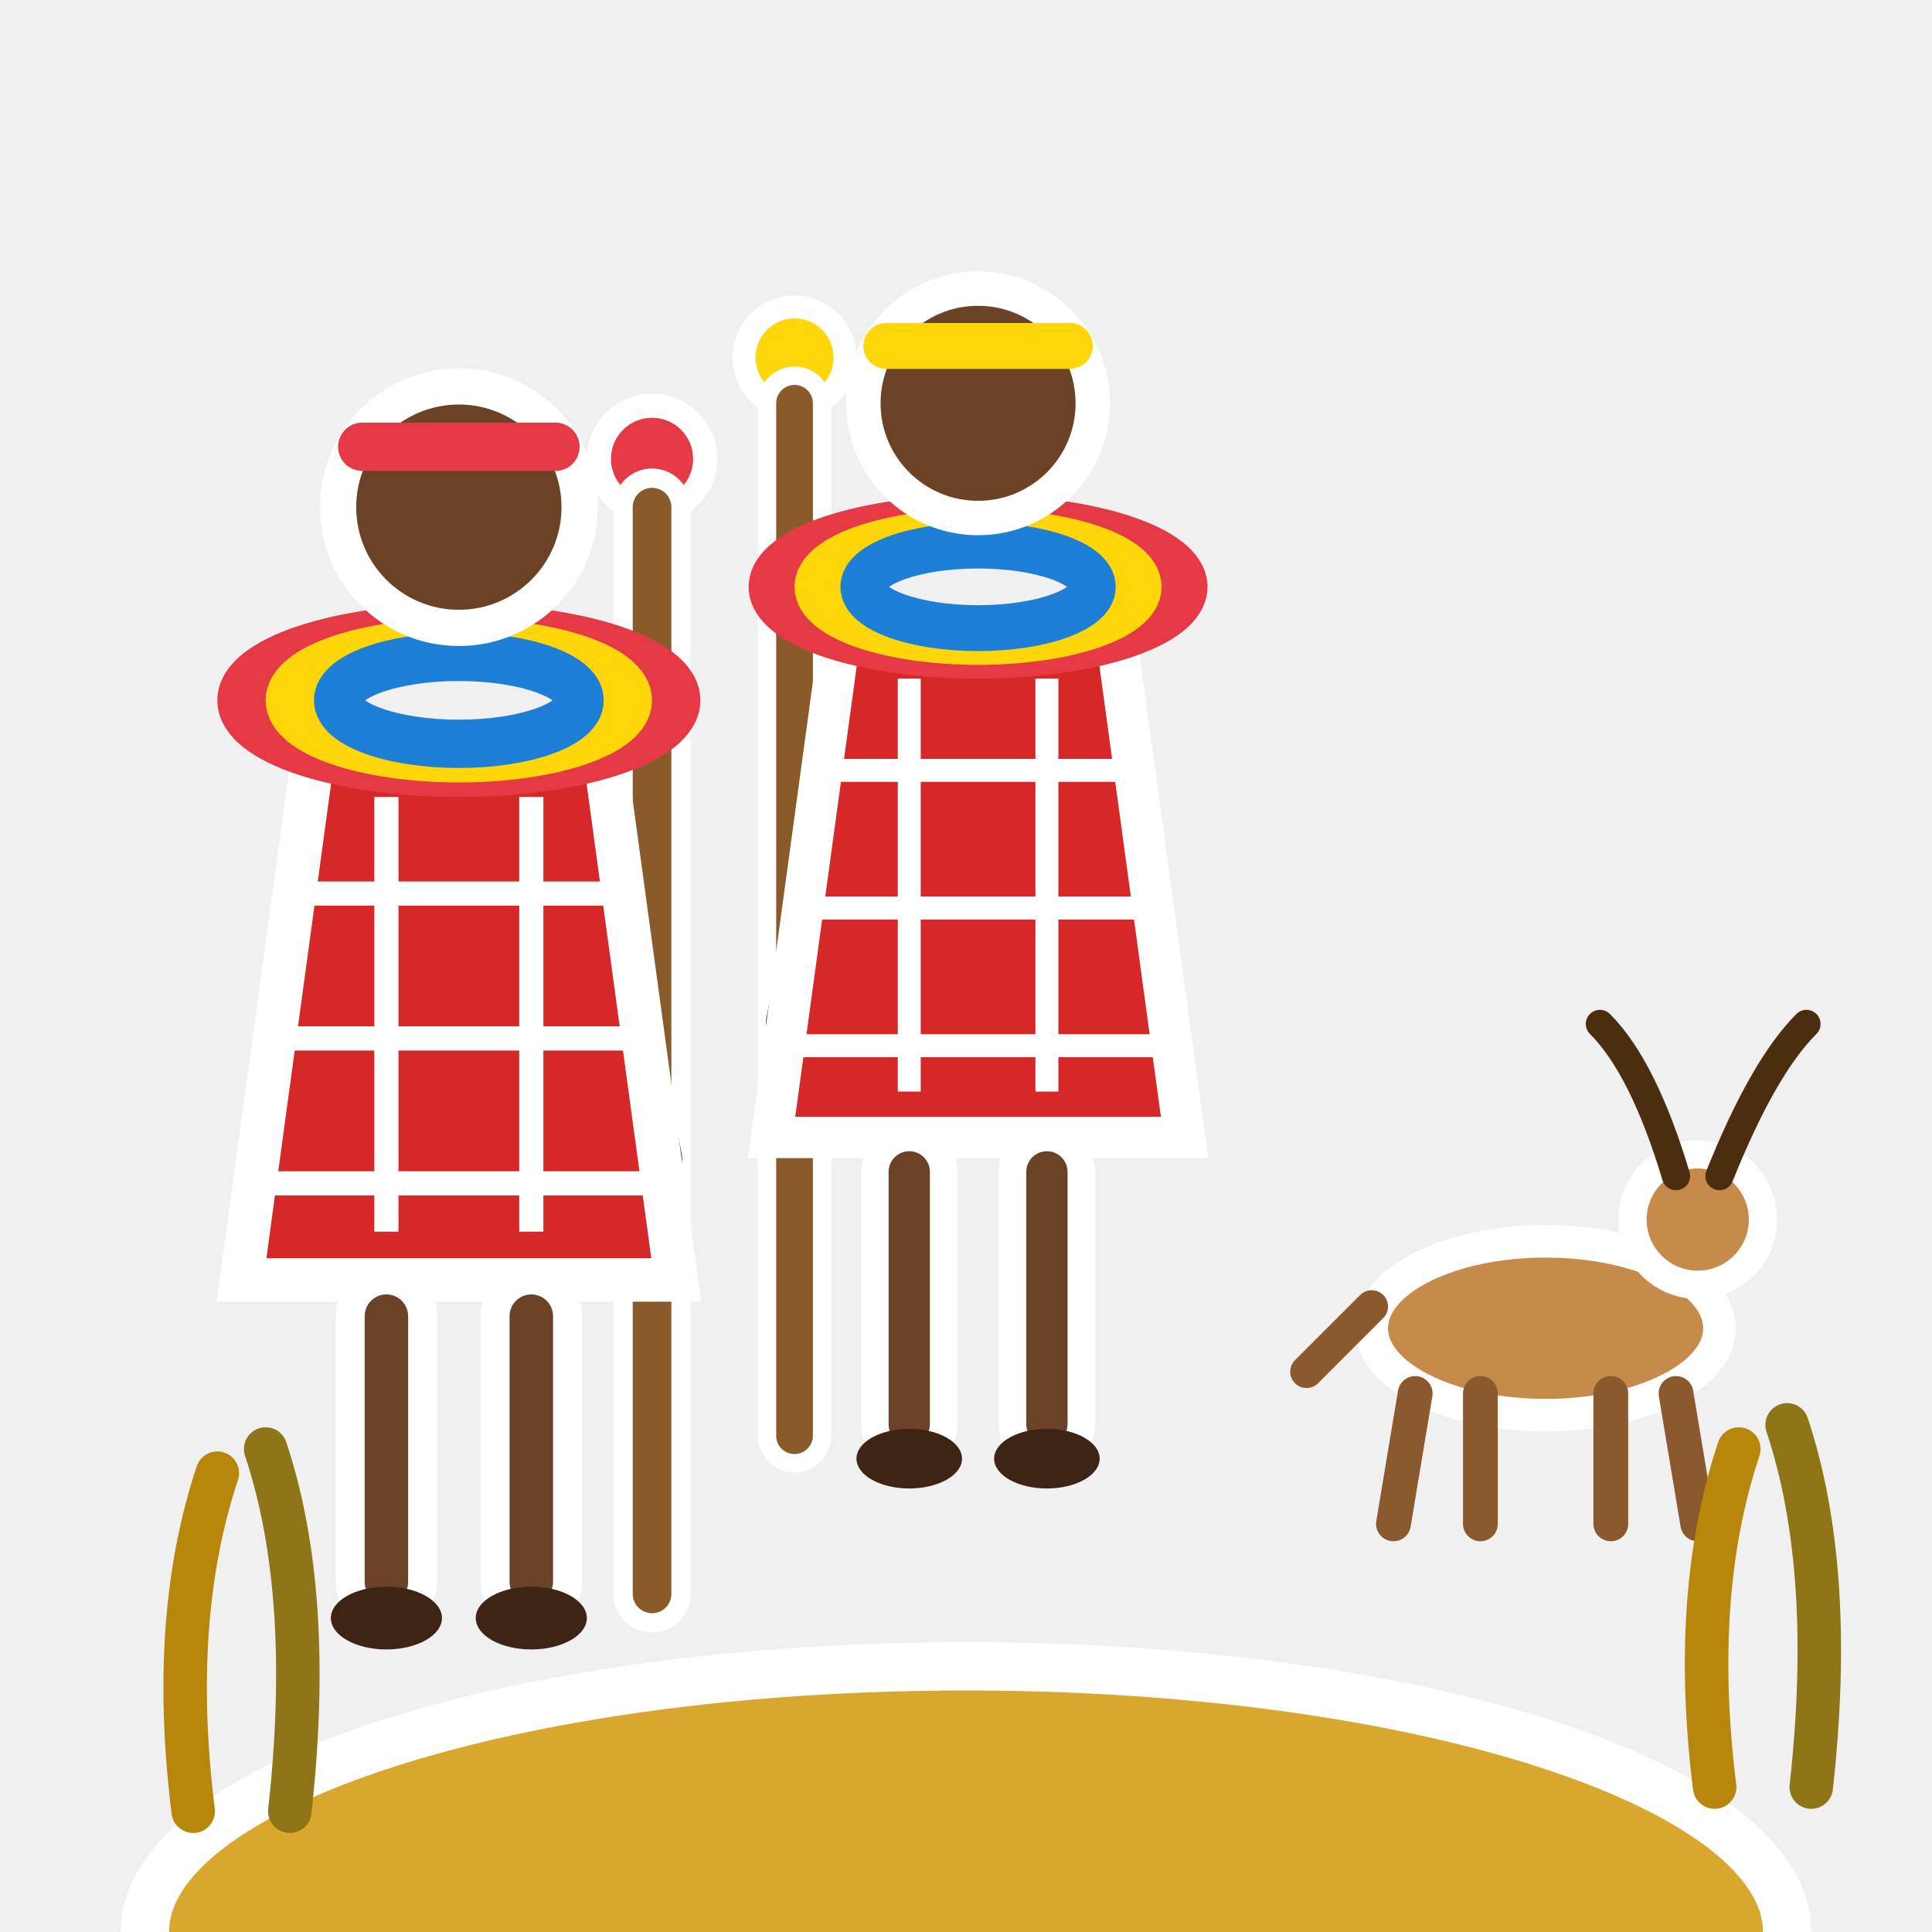
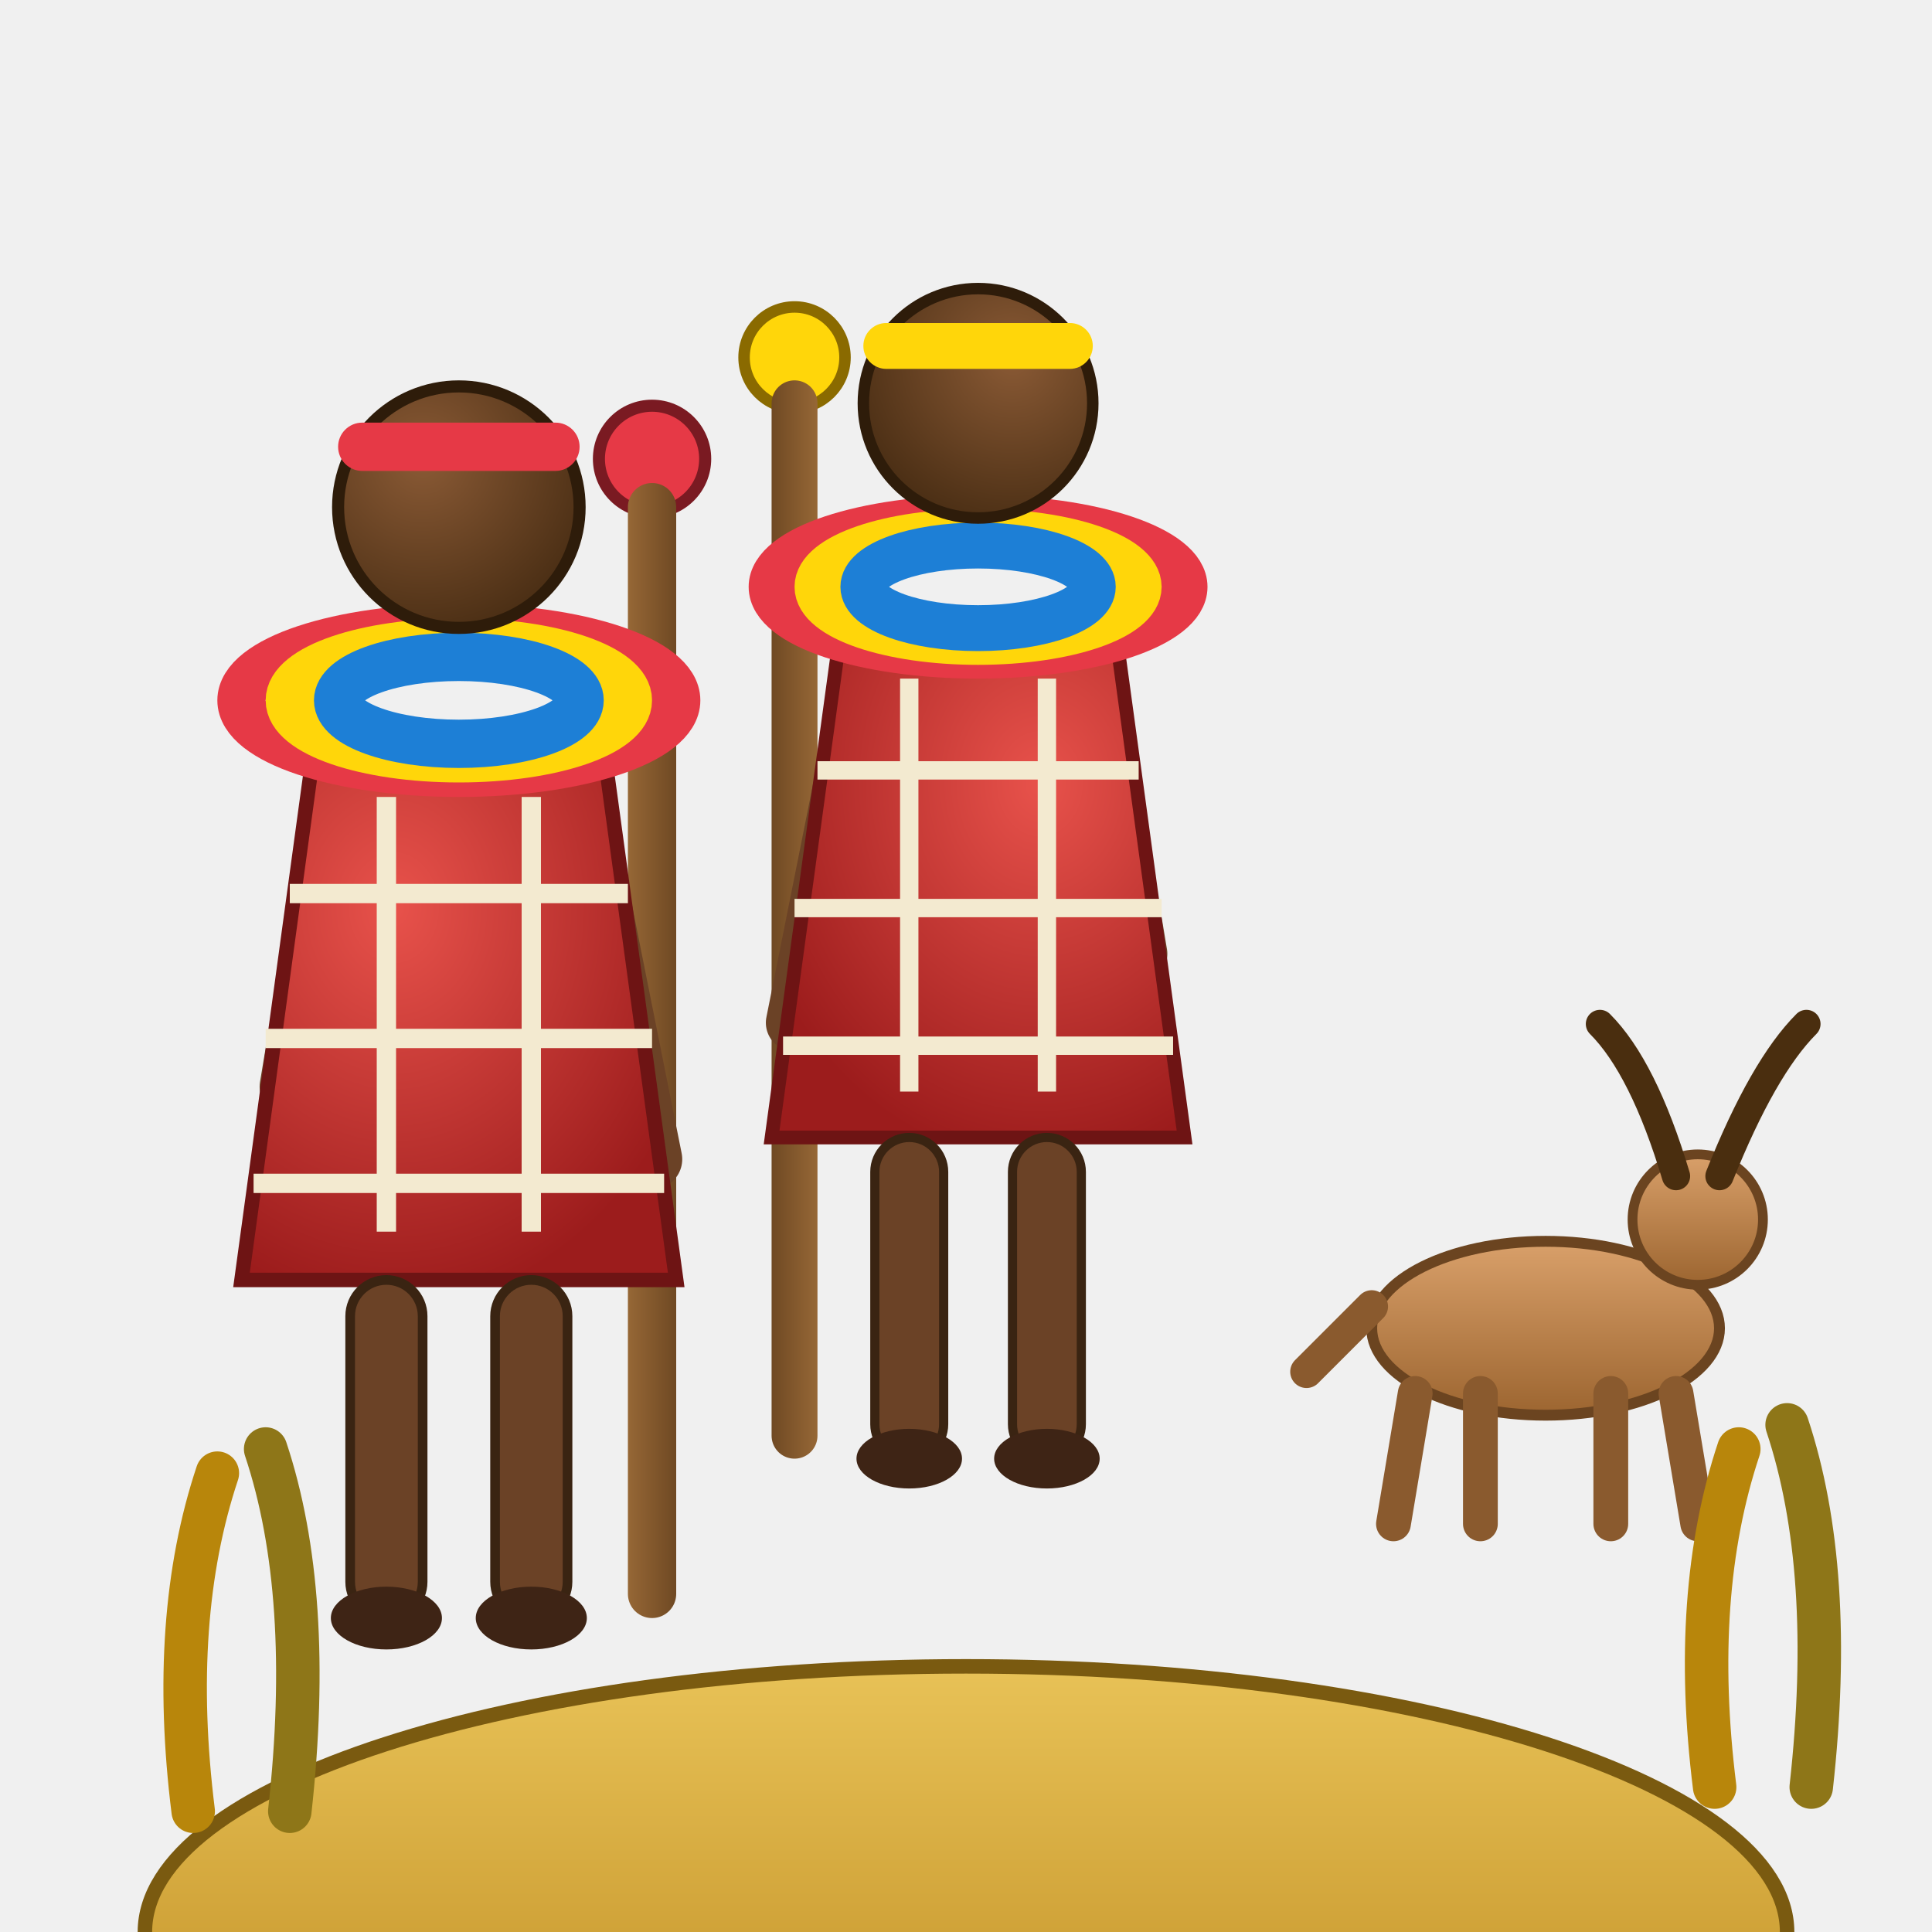
<svg xmlns="http://www.w3.org/2000/svg" viewBox="0 0 80 80">
-   <ellipse cx="40" cy="80" rx="34" ry="11" fill="#D9A62E" stroke="white" stroke-width="2" />
+   <defs>
+     <linearGradient id="groundGrad" x1="0" y1="0" x2="0" y2="1">
+       <stop offset="0%" stop-color="#e8c257" />
+       <stop offset="100%" stop-color="#b8841a" />
+     </linearGradient>
+     <linearGradient id="gazelleGrad" x1="0" y1="0" x2="0" y2="1">
+       <stop offset="0%" stop-color="#d9a06a" />
+       <stop offset="100%" stop-color="#9c6530" />
+     </linearGradient>
+     <radialGradient id="shieldGrad" cx="35%" cy="30%" r="75%">
+       <stop offset="0%" stop-color="#e8524b" />
+       <stop offset="100%" stop-color="#9c1c1c" />
+     </radialGradient>
+     <radialGradient id="helmGrad" cx="35%" cy="30%" r="75%">
+       <stop offset="0%" stop-color="#8a5a35" />
+       <stop offset="100%" stop-color="#4a2e14" />
+     </radialGradient>
+     <linearGradient id="spearGrad" x1="16" y1="0" x2="20" y2="0" gradientUnits="userSpaceOnUse">
+       <stop offset="0" stop-color="#a9763f" />
+       <stop offset="1" stop-color="#5c3a1a" />
+     </linearGradient>
+   </defs>
+   <ellipse cx="40" cy="80" rx="34" ry="11" fill="url(#groundGrad)" stroke="#7a5a10" stroke-width="0.6" />
  <g transform="translate(55,46) scale(0.9)">
-     <ellipse cx="10" cy="10" rx="8" ry="4" fill="#C68B4B" stroke="white" stroke-width="1.5" />
-     <circle cx="17" cy="5" r="3" fill="#C68B4B" stroke="white" stroke-width="1.3" />
+     <ellipse cx="10" cy="10" rx="8" ry="4" fill="url(#gazelleGrad)" stroke="#6b4420" stroke-width="0.5" />
+     <circle cx="17" cy="5" r="3" fill="url(#gazelleGrad)" stroke="#6b4420" stroke-width="0.45" />
    <path d="M16,3 Q14.5,-2 12.5,-4" fill="none" stroke="#4A2E0F" stroke-width="1.3" stroke-linecap="round" />
    <path d="M18,3 Q20,-2 22,-4" fill="none" stroke="#4A2E0F" stroke-width="1.3" stroke-linecap="round" />
    <line x1="4" y1="13" x2="3" y2="19" stroke="#8A5A2E" stroke-width="1.6" stroke-linecap="round" />
    <line x1="7" y1="13" x2="7" y2="19" stroke="#8A5A2E" stroke-width="1.6" stroke-linecap="round" />
    <line x1="13" y1="13" x2="13" y2="19" stroke="#8A5A2E" stroke-width="1.6" stroke-linecap="round" />
    <line x1="16" y1="13" x2="17" y2="19" stroke="#8A5A2E" stroke-width="1.6" stroke-linecap="round" />
    <g transform="translate(2,9)">
      <line x1="0" y1="0" x2="-3" y2="3" stroke="#8A5A2E" stroke-width="1.5" stroke-linecap="round" />
      <animateTransform attributeName="transform" type="rotate" values="-8 2 9;8 2 9;-8 2 9" dur="2s" repeatCount="indefinite" />
    </g>
  </g>
  <g transform="translate(50,11) scale(-0.95,0.95)">
    <g>
-       <circle cx="18" cy="4" r="2.2" fill="#FFD60A" stroke="white" stroke-width="1" />
-       <line x1="18" y1="6" x2="18" y2="51" stroke="white" stroke-width="3.2" stroke-linecap="round" />
-       <line x1="18" y1="6" x2="18" y2="51" stroke="#8B5A2B" stroke-width="1.6" stroke-linecap="round" />
+       <circle cx="18" cy="4" r="2.2" fill="#FFD60A" stroke="#8a6a00" stroke-width="0.5" />
+       <line x1="18" y1="6" x2="18" y2="51" stroke="url(#spearGrad)" stroke-width="2" stroke-linecap="round" />
      <animateTransform attributeName="transform" type="rotate" values="-3 18 51;3 18 51;-3 18 51" dur="4.6s" repeatCount="indefinite" />
    </g>
    <line x1="5" y1="18" x2="3" y2="30" stroke="#6B4226" stroke-width="2.5" stroke-linecap="round" />
    <line x1="15" y1="18" x2="18" y2="33" stroke="#6B4226" stroke-width="2.5" stroke-linecap="round" />
-     <path d="M4,16 L16,16 L19,38 L1,38 Z" fill="#D62828" stroke="white" stroke-width="1.8" />
-     <line x1="3" y1="22" x2="17" y2="22" stroke="white" stroke-width="1" />
-     <line x1="2" y1="28" x2="18" y2="28" stroke="white" stroke-width="1" />
-     <line x1="1.5" y1="34" x2="18.5" y2="34" stroke="white" stroke-width="1" />
-     <line x1="7" y1="18" x2="7" y2="36" stroke="white" stroke-width="1" />
-     <line x1="13" y1="18" x2="13" y2="36" stroke="white" stroke-width="1" />
-     <rect x="5.5" y="38" width="3" height="14" rx="1.5" fill="#6B4226" stroke="white" stroke-width="1.2" />
-     <rect x="11.5" y="38" width="3" height="14" rx="1.5" fill="#6B4226" stroke="white" stroke-width="1.2" />
+     <path d="M4,16 L16,16 L19,38 L1,38 Z" fill="url(#shieldGrad)" stroke="#6e1414" stroke-width="0.6" />
+     <line x1="3" y1="22" x2="17" y2="22" stroke="#f3ead0" stroke-width="0.8" />
+     <line x1="2" y1="28" x2="18" y2="28" stroke="#f3ead0" stroke-width="0.8" />
+     <line x1="1.5" y1="34" x2="18.5" y2="34" stroke="#f3ead0" stroke-width="0.8" />
+     <line x1="7" y1="18" x2="7" y2="36" stroke="#f3ead0" stroke-width="0.8" />
+     <line x1="13" y1="18" x2="13" y2="36" stroke="#f3ead0" stroke-width="0.8" />
+     <rect x="5.5" y="38" width="3" height="14" rx="1.5" fill="#6B4226" stroke="#3a2412" stroke-width="0.4" />
+     <rect x="11.5" y="38" width="3" height="14" rx="1.5" fill="#6B4226" stroke="#3a2412" stroke-width="0.4" />
    <ellipse cx="7" cy="52" rx="2.3" ry="1.3" fill="#3E2415" />
    <ellipse cx="13" cy="52" rx="2.3" ry="1.3" fill="#3E2415" />
    <ellipse cx="10" cy="14" rx="9" ry="3" fill="none" stroke="#E63946" stroke-width="2" />
    <ellipse cx="10" cy="14" rx="7" ry="2.4" fill="none" stroke="#FFD60A" stroke-width="2" />
    <ellipse cx="10" cy="14" rx="5" ry="1.8" fill="none" stroke="#1D7FD6" stroke-width="2" />
-     <circle cx="10" cy="6" r="5" fill="#6B4226" stroke="white" stroke-width="1.5" />
+     <circle cx="10" cy="6" r="5" fill="url(#helmGrad)" stroke="#2e1c0a" stroke-width="0.5" />
    <rect x="5" y="2.5" width="10" height="2" rx="1" fill="#FFD60A" />
  </g>
  <g transform="translate(9,15)">
    <g>
-       <circle cx="18" cy="4" r="2.2" fill="#E63946" stroke="white" stroke-width="1" />
-       <line x1="18" y1="6" x2="18" y2="51" stroke="white" stroke-width="3.2" stroke-linecap="round" />
-       <line x1="18" y1="6" x2="18" y2="51" stroke="#8B5A2B" stroke-width="1.6" stroke-linecap="round" />
+       <circle cx="18" cy="4" r="2.2" fill="#E63946" stroke="#7a1a22" stroke-width="0.5" />
+       <line x1="18" y1="6" x2="18" y2="51" stroke="url(#spearGrad)" stroke-width="2" stroke-linecap="round" />
      <animateTransform attributeName="transform" type="rotate" values="-3 18 51;3 18 51;-3 18 51" dur="4s" repeatCount="indefinite" />
    </g>
    <line x1="5" y1="18" x2="3" y2="30" stroke="#6B4226" stroke-width="2.5" stroke-linecap="round" />
    <line x1="15" y1="18" x2="18" y2="33" stroke="#6B4226" stroke-width="2.5" stroke-linecap="round" />
-     <path d="M4,16 L16,16 L19,38 L1,38 Z" fill="#D62828" stroke="white" stroke-width="1.8" />
-     <line x1="3" y1="22" x2="17" y2="22" stroke="white" stroke-width="1" />
-     <line x1="2" y1="28" x2="18" y2="28" stroke="white" stroke-width="1" />
-     <line x1="1.5" y1="34" x2="18.5" y2="34" stroke="white" stroke-width="1" />
-     <line x1="7" y1="18" x2="7" y2="36" stroke="white" stroke-width="1" />
-     <line x1="13" y1="18" x2="13" y2="36" stroke="white" stroke-width="1" />
-     <rect x="5.5" y="38" width="3" height="14" rx="1.5" fill="#6B4226" stroke="white" stroke-width="1.2" />
-     <rect x="11.5" y="38" width="3" height="14" rx="1.5" fill="#6B4226" stroke="white" stroke-width="1.2" />
+     <path d="M4,16 L16,16 L19,38 L1,38 Z" fill="url(#shieldGrad)" stroke="#6e1414" stroke-width="0.6" />
+     <line x1="3" y1="22" x2="17" y2="22" stroke="#f3ead0" stroke-width="0.8" />
+     <line x1="2" y1="28" x2="18" y2="28" stroke="#f3ead0" stroke-width="0.8" />
+     <line x1="1.5" y1="34" x2="18.5" y2="34" stroke="#f3ead0" stroke-width="0.8" />
+     <line x1="7" y1="18" x2="7" y2="36" stroke="#f3ead0" stroke-width="0.8" />
+     <line x1="13" y1="18" x2="13" y2="36" stroke="#f3ead0" stroke-width="0.8" />
+     <rect x="5.5" y="38" width="3" height="14" rx="1.5" fill="#6B4226" stroke="#3a2412" stroke-width="0.4" />
+     <rect x="11.5" y="38" width="3" height="14" rx="1.5" fill="#6B4226" stroke="#3a2412" stroke-width="0.4" />
    <ellipse cx="7" cy="52" rx="2.3" ry="1.3" fill="#3E2415" />
    <ellipse cx="13" cy="52" rx="2.3" ry="1.3" fill="#3E2415" />
    <ellipse cx="10" cy="14" rx="9" ry="3" fill="none" stroke="#E63946" stroke-width="2" />
    <ellipse cx="10" cy="14" rx="7" ry="2.4" fill="none" stroke="#FFD60A" stroke-width="2" />
    <ellipse cx="10" cy="14" rx="5" ry="1.8" fill="none" stroke="#1D7FD6" stroke-width="2" />
-     <circle cx="10" cy="6" r="5" fill="#6B4226" stroke="white" stroke-width="1.5" />
+     <circle cx="10" cy="6" r="5" fill="url(#helmGrad)" stroke="#2e1c0a" stroke-width="0.5" />
    <rect x="5" y="2.5" width="10" height="2" rx="1" fill="#E63946" />
  </g>
  <g transform="translate(10,75)">
    <g>
      <path d="M-2,0 Q-3,-8 -1,-14" fill="none" stroke="#B8860B" stroke-width="1.8" stroke-linecap="round" />
      <path d="M2,0 Q3,-9 1,-15" fill="none" stroke="#8E7618" stroke-width="1.8" stroke-linecap="round" />
      <animateTransform attributeName="transform" type="rotate" values="-6 0 0;6 0 0;-6 0 0" dur="3s" begin="0s" repeatCount="indefinite" />
    </g>
  </g>
  <g transform="translate(73,74)">
    <g>
      <path d="M-2,0 Q-3,-8 -1,-14" fill="none" stroke="#B8860B" stroke-width="1.8" stroke-linecap="round" />
      <path d="M2,0 Q3,-9 1,-15" fill="none" stroke="#8E7618" stroke-width="1.8" stroke-linecap="round" />
      <animateTransform attributeName="transform" type="rotate" values="-6 0 0;6 0 0;-6 0 0" dur="3.4s" begin="0.6s" repeatCount="indefinite" />
    </g>
  </g>
</svg>
